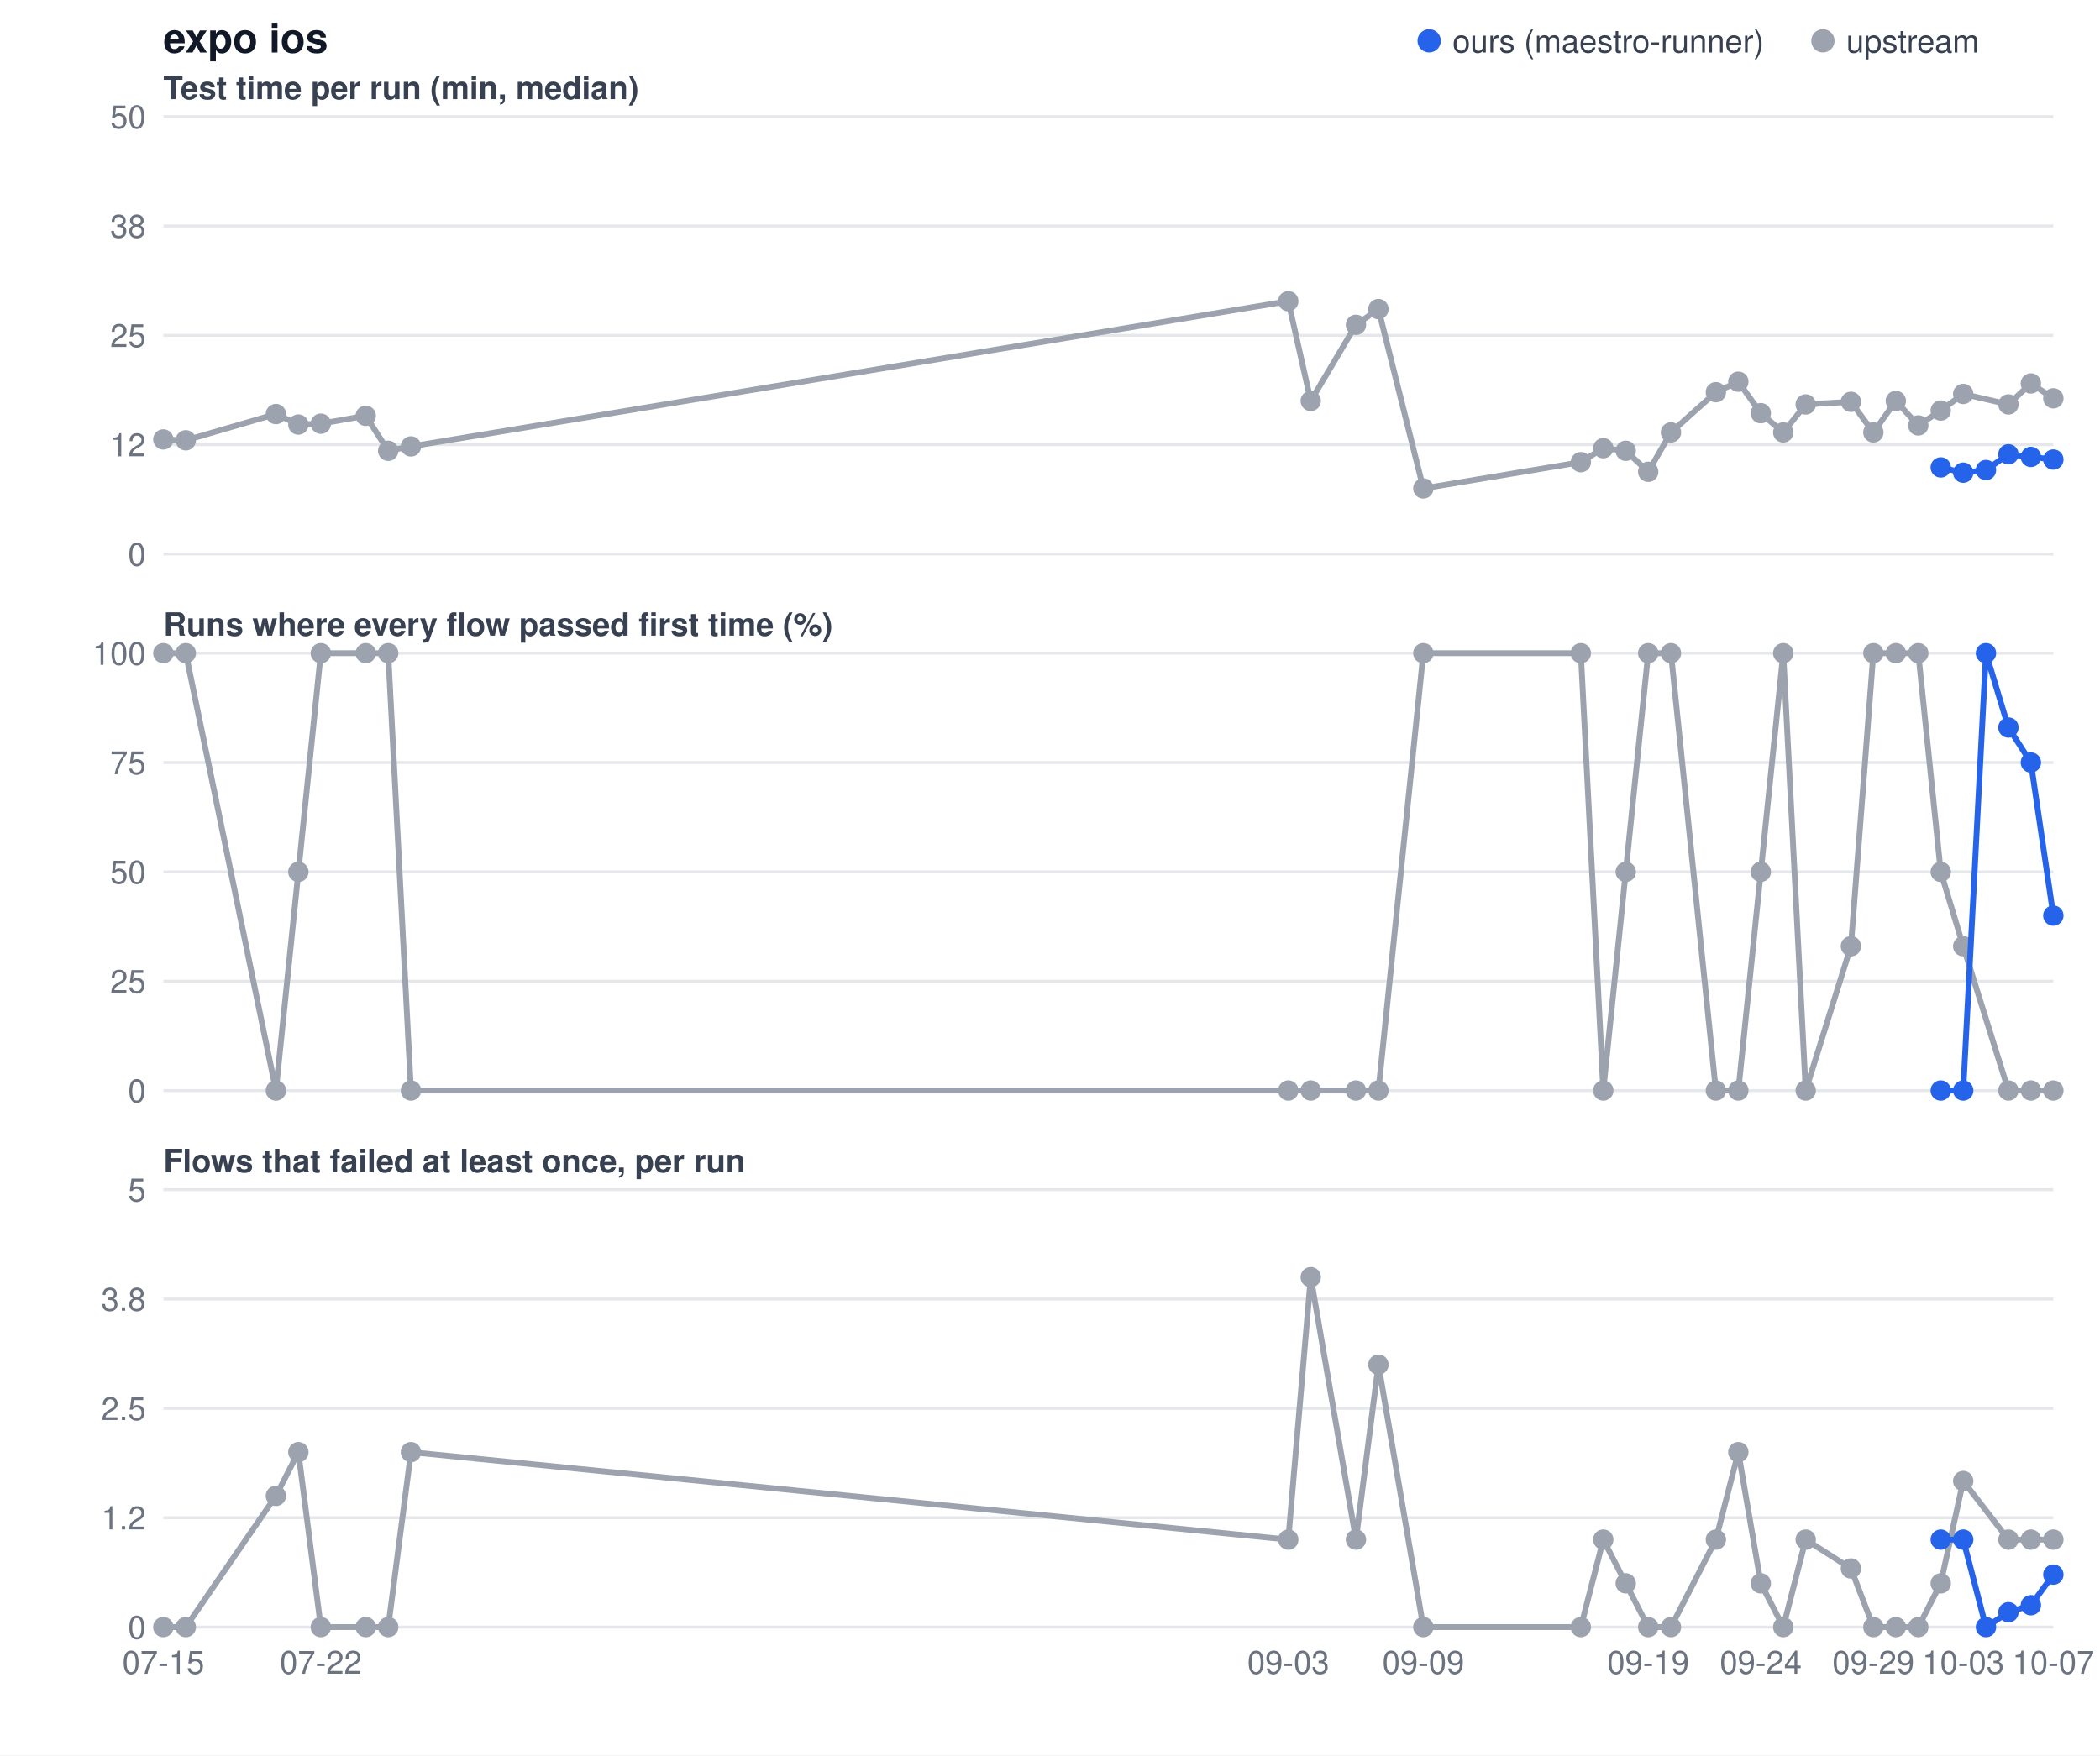
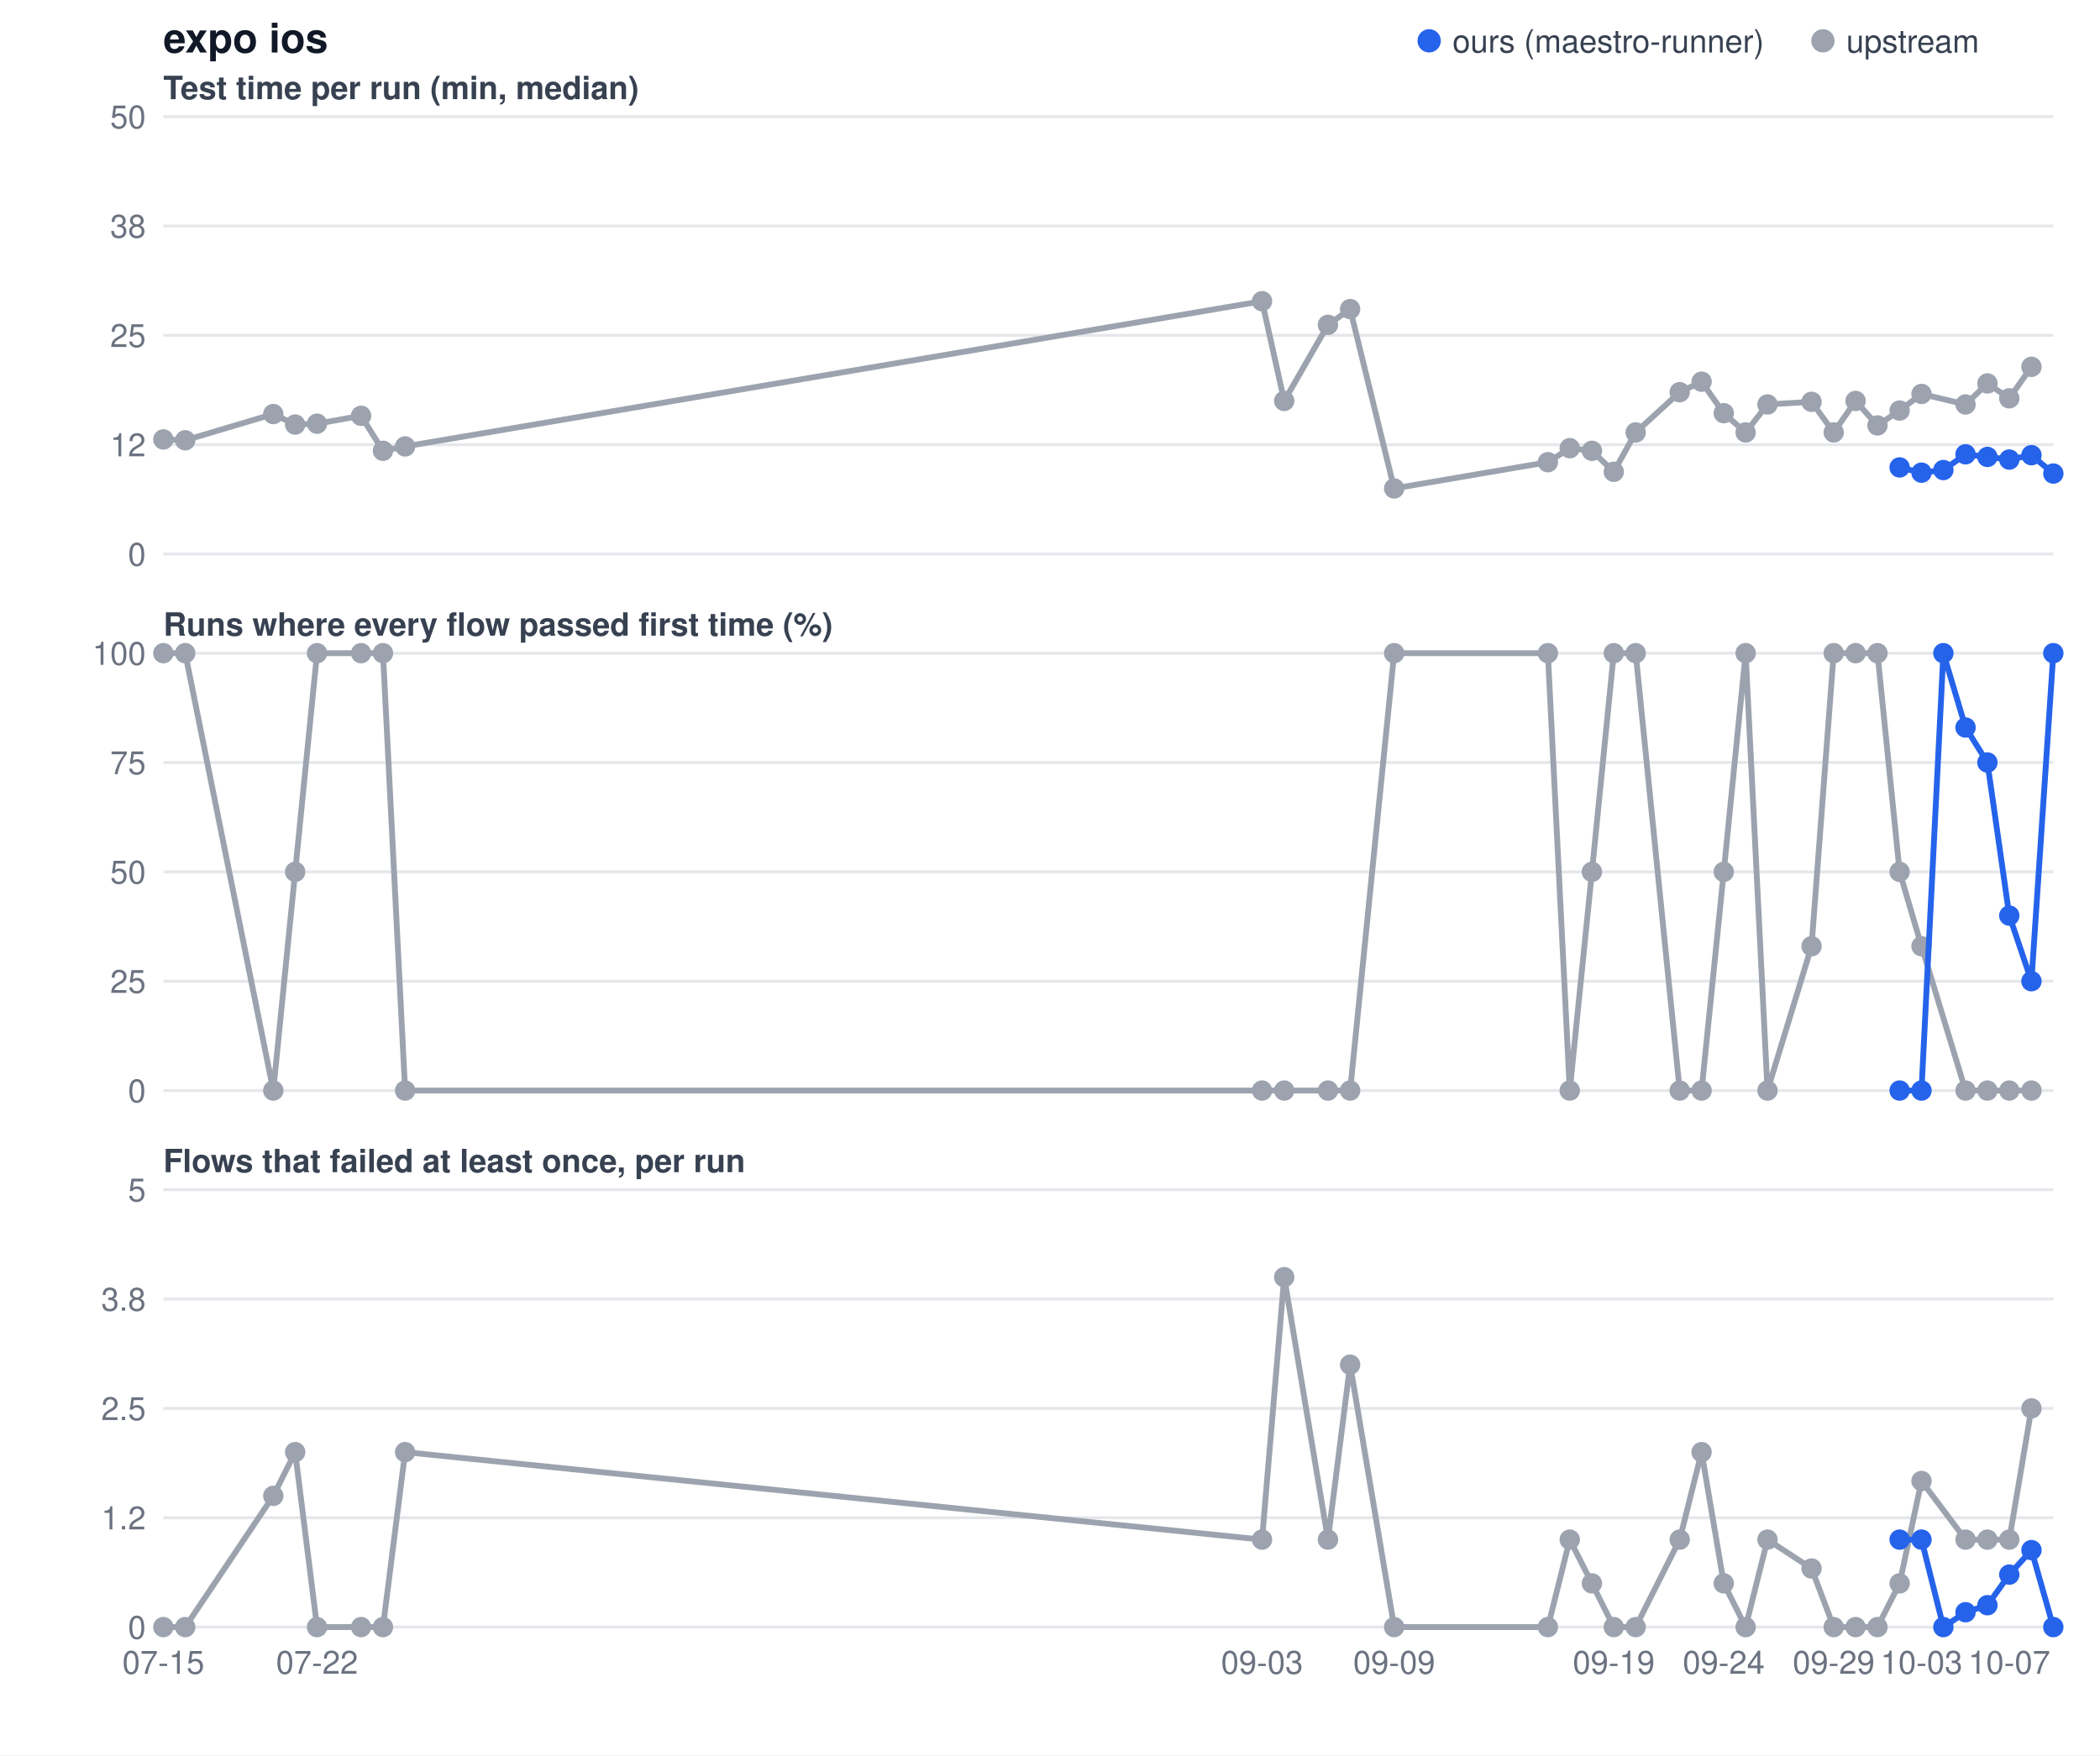
<svg xmlns="http://www.w3.org/2000/svg" width="720" height="602" font-family="-apple-system,Segoe UI,Helvetica,Arial,sans-serif" font-size="11">
  <rect width="100%" height="100%" fill="#ffffff" />
  <text x="56" y="18" font-size="14" font-weight="600" fill="#111827">expo ios</text>
  <circle cx="490" cy="14" r="4" fill="#2563eb" />
  <text x="498" y="18" fill="#374151">ours (maestro-runner)</text>
  <circle cx="625" cy="14" r="4" fill="#9ca3af" />
  <text x="633" y="18" fill="#374151">upstream</text>
  <text x="56" y="34" fill="#374151" font-weight="600">Test time per run (min, median)</text>
  <line x1="56" x2="704" y1="190.0" y2="190.0" stroke="#e5e7eb" />
  <text x="50" y="194.0" text-anchor="end" fill="#6b7280">0</text>
  <line x1="56" x2="704" y1="152.5" y2="152.5" stroke="#e5e7eb" />
  <text x="50" y="156.5" text-anchor="end" fill="#6b7280">12</text>
  <line x1="56" x2="704" y1="115.0" y2="115.0" stroke="#e5e7eb" />
  <text x="50" y="119.0" text-anchor="end" fill="#6b7280">25</text>
  <line x1="56" x2="704" y1="77.5" y2="77.5" stroke="#e5e7eb" />
  <text x="50" y="81.5" text-anchor="end" fill="#6b7280">38</text>
  <line x1="56" x2="704" y1="40.0" y2="40.0" stroke="#e5e7eb" />
  <text x="50" y="44.0" text-anchor="end" fill="#6b7280">50</text>
-   <polyline fill="none" stroke="#9ca3af" stroke-width="2" points="56.0,150.7 63.7,151.0 94.6,142.0 102.3,145.6 110.0,145.3 125.4,142.6 133.1,154.6 140.9,153.1 441.7,103.3 449.4,137.5 464.9,111.4 472.6,106.0 488.0,167.5 542.0,158.5 549.7,153.7 557.4,154.6 565.1,161.8 572.9,148.3 588.3,134.5 596.0,130.9 603.7,141.7 611.4,148.3 619.1,138.7 634.6,137.8 642.3,148.3 650.0,137.5 657.7,145.9 665.4,140.8 673.1,135.1 688.6,138.7 696.3,131.5 704.0,136.6" />
+   <polyline fill="none" stroke="#9ca3af" stroke-width="2" points="56.0,150.7 63.5,151.0 93.7,142.0 101.2,145.6 108.7,145.3 123.8,142.6 131.3,154.6 138.9,153.1 432.7,103.3 440.3,137.5 455.3,111.4 462.9,106.0 478.0,167.5 530.7,158.5 538.2,153.7 545.8,154.6 553.3,161.8 560.8,148.3 575.9,134.5 583.4,130.9 591.0,141.7 598.5,148.3 606.0,138.7 621.1,137.8 628.7,148.3 636.2,137.5 643.7,145.9 651.3,140.8 658.8,135.1 673.9,138.7 681.4,131.5 688.9,136.6 696.5,125.8" />
  <circle cx="56.0" cy="150.7" r="3.5" fill="#9ca3af" />
-   <circle cx="63.7" cy="151.0" r="3.5" fill="#9ca3af" />
-   <circle cx="94.6" cy="142.0" r="3.5" fill="#9ca3af" />
-   <circle cx="102.3" cy="145.6" r="3.5" fill="#9ca3af" />
-   <circle cx="110.0" cy="145.3" r="3.5" fill="#9ca3af" />
-   <circle cx="125.4" cy="142.6" r="3.5" fill="#9ca3af" />
-   <circle cx="133.1" cy="154.6" r="3.5" fill="#9ca3af" />
-   <circle cx="140.9" cy="153.1" r="3.5" fill="#9ca3af" />
-   <circle cx="441.7" cy="103.3" r="3.5" fill="#9ca3af" />
-   <circle cx="449.4" cy="137.5" r="3.5" fill="#9ca3af" />
-   <circle cx="464.9" cy="111.4" r="3.5" fill="#9ca3af" />
-   <circle cx="472.6" cy="106.0" r="3.5" fill="#9ca3af" />
-   <circle cx="488.0" cy="167.5" r="3.5" fill="#9ca3af" />
-   <circle cx="542.0" cy="158.5" r="3.5" fill="#9ca3af" />
-   <circle cx="549.7" cy="153.7" r="3.5" fill="#9ca3af" />
-   <circle cx="557.4" cy="154.6" r="3.5" fill="#9ca3af" />
-   <circle cx="565.1" cy="161.8" r="3.5" fill="#9ca3af" />
-   <circle cx="572.9" cy="148.3" r="3.5" fill="#9ca3af" />
-   <circle cx="588.3" cy="134.5" r="3.5" fill="#9ca3af" />
-   <circle cx="596.0" cy="130.9" r="3.5" fill="#9ca3af" />
-   <circle cx="603.7" cy="141.7" r="3.5" fill="#9ca3af" />
-   <circle cx="611.4" cy="148.3" r="3.5" fill="#9ca3af" />
-   <circle cx="619.1" cy="138.7" r="3.5" fill="#9ca3af" />
-   <circle cx="634.6" cy="137.8" r="3.5" fill="#9ca3af" />
-   <circle cx="642.3" cy="148.3" r="3.5" fill="#9ca3af" />
-   <circle cx="650.0" cy="137.5" r="3.5" fill="#9ca3af" />
-   <circle cx="657.7" cy="145.9" r="3.5" fill="#9ca3af" />
-   <circle cx="665.4" cy="140.8" r="3.5" fill="#9ca3af" />
-   <circle cx="673.1" cy="135.1" r="3.5" fill="#9ca3af" />
-   <circle cx="688.6" cy="138.7" r="3.5" fill="#9ca3af" />
-   <circle cx="696.3" cy="131.5" r="3.5" fill="#9ca3af" />
-   <circle cx="704.0" cy="136.6" r="3.5" fill="#9ca3af" />
-   <polyline fill="none" stroke="#2563eb" stroke-width="2" points="665.4,160.3 673.1,162.1 680.9,161.2 688.6,155.8 696.3,156.7 704.0,157.6" />
-   <circle cx="665.4" cy="160.3" r="3.5" fill="#2563eb" />
-   <circle cx="673.1" cy="162.1" r="3.5" fill="#2563eb" />
-   <circle cx="680.9" cy="161.2" r="3.5" fill="#2563eb" />
-   <circle cx="688.6" cy="155.8" r="3.5" fill="#2563eb" />
-   <circle cx="696.3" cy="156.7" r="3.5" fill="#2563eb" />
-   <circle cx="704.0" cy="157.6" r="3.5" fill="#2563eb" />
+   <circle cx="63.5" cy="151.0" r="3.5" fill="#9ca3af" />
+   <circle cx="93.7" cy="142.0" r="3.5" fill="#9ca3af" />
+   <circle cx="101.2" cy="145.6" r="3.5" fill="#9ca3af" />
+   <circle cx="108.7" cy="145.3" r="3.5" fill="#9ca3af" />
+   <circle cx="123.8" cy="142.6" r="3.5" fill="#9ca3af" />
+   <circle cx="131.3" cy="154.6" r="3.5" fill="#9ca3af" />
+   <circle cx="138.9" cy="153.1" r="3.5" fill="#9ca3af" />
+   <circle cx="432.7" cy="103.3" r="3.5" fill="#9ca3af" />
+   <circle cx="440.3" cy="137.5" r="3.5" fill="#9ca3af" />
+   <circle cx="455.3" cy="111.4" r="3.5" fill="#9ca3af" />
+   <circle cx="462.9" cy="106.0" r="3.5" fill="#9ca3af" />
+   <circle cx="478.0" cy="167.5" r="3.5" fill="#9ca3af" />
+   <circle cx="530.7" cy="158.5" r="3.5" fill="#9ca3af" />
+   <circle cx="538.2" cy="153.7" r="3.5" fill="#9ca3af" />
+   <circle cx="545.8" cy="154.6" r="3.5" fill="#9ca3af" />
+   <circle cx="553.3" cy="161.8" r="3.5" fill="#9ca3af" />
+   <circle cx="560.8" cy="148.3" r="3.5" fill="#9ca3af" />
+   <circle cx="575.9" cy="134.5" r="3.5" fill="#9ca3af" />
+   <circle cx="583.4" cy="130.9" r="3.5" fill="#9ca3af" />
+   <circle cx="591.0" cy="141.7" r="3.5" fill="#9ca3af" />
+   <circle cx="598.5" cy="148.3" r="3.5" fill="#9ca3af" />
+   <circle cx="606.0" cy="138.7" r="3.5" fill="#9ca3af" />
+   <circle cx="621.1" cy="137.8" r="3.5" fill="#9ca3af" />
+   <circle cx="628.7" cy="148.3" r="3.5" fill="#9ca3af" />
+   <circle cx="636.2" cy="137.5" r="3.5" fill="#9ca3af" />
+   <circle cx="643.7" cy="145.9" r="3.5" fill="#9ca3af" />
+   <circle cx="651.3" cy="140.8" r="3.5" fill="#9ca3af" />
+   <circle cx="658.8" cy="135.1" r="3.5" fill="#9ca3af" />
+   <circle cx="673.9" cy="138.7" r="3.5" fill="#9ca3af" />
+   <circle cx="681.4" cy="131.5" r="3.5" fill="#9ca3af" />
+   <circle cx="688.9" cy="136.6" r="3.5" fill="#9ca3af" />
+   <circle cx="696.5" cy="125.8" r="3.5" fill="#9ca3af" />
+   <polyline fill="none" stroke="#2563eb" stroke-width="2" points="651.3,160.3 658.8,162.1 666.3,161.2 673.9,155.8 681.4,156.7 688.9,157.6 696.5,156.1 704.0,162.4" />
+   <circle cx="651.3" cy="160.3" r="3.5" fill="#2563eb" />
+   <circle cx="658.8" cy="162.1" r="3.5" fill="#2563eb" />
+   <circle cx="666.3" cy="161.2" r="3.5" fill="#2563eb" />
+   <circle cx="673.9" cy="155.8" r="3.5" fill="#2563eb" />
+   <circle cx="681.4" cy="156.7" r="3.5" fill="#2563eb" />
+   <circle cx="688.9" cy="157.6" r="3.5" fill="#2563eb" />
+   <circle cx="696.5" cy="156.1" r="3.5" fill="#2563eb" />
+   <circle cx="704.0" cy="162.4" r="3.5" fill="#2563eb" />
  <text x="56" y="218" fill="#374151" font-weight="600">Runs where every flow passed first time (%)</text>
  <line x1="56" x2="704" y1="374.0" y2="374.0" stroke="#e5e7eb" />
  <text x="50" y="378.0" text-anchor="end" fill="#6b7280">0</text>
  <line x1="56" x2="704" y1="336.5" y2="336.5" stroke="#e5e7eb" />
  <text x="50" y="340.5" text-anchor="end" fill="#6b7280">25</text>
  <line x1="56" x2="704" y1="299.0" y2="299.0" stroke="#e5e7eb" />
  <text x="50" y="303.0" text-anchor="end" fill="#6b7280">50</text>
  <line x1="56" x2="704" y1="261.5" y2="261.5" stroke="#e5e7eb" />
  <text x="50" y="265.5" text-anchor="end" fill="#6b7280">75</text>
  <line x1="56" x2="704" y1="224.0" y2="224.0" stroke="#e5e7eb" />
  <text x="50" y="228.0" text-anchor="end" fill="#6b7280">100</text>
-   <polyline fill="none" stroke="#9ca3af" stroke-width="2" points="56.0,224.0 63.7,224.0 94.6,374.0 102.3,299.0 110.0,224.0 125.4,224.0 133.1,224.0 140.9,374.0 441.7,374.0 449.4,374.0 464.9,374.0 472.6,374.0 488.0,224.0 542.0,224.0 549.7,374.0 557.4,299.0 565.1,224.0 572.9,224.0 588.3,374.0 596.0,374.0 603.7,299.0 611.4,224.0 619.1,374.0 634.6,324.5 642.3,224.0 650.0,224.0 657.7,224.0 665.4,299.0 673.1,324.5 688.6,374.0 696.3,374.0 704.0,374.0" />
+   <polyline fill="none" stroke="#9ca3af" stroke-width="2" points="56.0,224.0 63.5,224.0 93.7,374.0 101.2,299.0 108.7,224.0 123.8,224.0 131.3,224.0 138.9,374.0 432.7,374.0 440.3,374.0 455.3,374.0 462.9,374.0 478.0,224.0 530.7,224.0 538.2,374.0 545.8,299.0 553.3,224.0 560.8,224.0 575.9,374.0 583.4,374.0 591.0,299.0 598.5,224.0 606.0,374.0 621.1,324.5 628.7,224.0 636.2,224.0 643.7,224.0 651.3,299.0 658.8,324.5 673.9,374.0 681.4,374.0 688.9,374.0 696.5,374.0" />
  <circle cx="56.0" cy="224.0" r="3.5" fill="#9ca3af" />
-   <circle cx="63.7" cy="224.0" r="3.5" fill="#9ca3af" />
-   <circle cx="94.6" cy="374.0" r="3.5" fill="#9ca3af" />
-   <circle cx="102.3" cy="299.0" r="3.5" fill="#9ca3af" />
-   <circle cx="110.0" cy="224.0" r="3.5" fill="#9ca3af" />
-   <circle cx="125.4" cy="224.0" r="3.5" fill="#9ca3af" />
-   <circle cx="133.1" cy="224.0" r="3.5" fill="#9ca3af" />
-   <circle cx="140.9" cy="374.0" r="3.5" fill="#9ca3af" />
-   <circle cx="441.7" cy="374.0" r="3.5" fill="#9ca3af" />
-   <circle cx="449.4" cy="374.0" r="3.5" fill="#9ca3af" />
-   <circle cx="464.9" cy="374.0" r="3.5" fill="#9ca3af" />
-   <circle cx="472.6" cy="374.0" r="3.5" fill="#9ca3af" />
-   <circle cx="488.0" cy="224.0" r="3.5" fill="#9ca3af" />
-   <circle cx="542.0" cy="224.0" r="3.5" fill="#9ca3af" />
-   <circle cx="549.7" cy="374.0" r="3.5" fill="#9ca3af" />
-   <circle cx="557.4" cy="299.0" r="3.5" fill="#9ca3af" />
-   <circle cx="565.1" cy="224.0" r="3.5" fill="#9ca3af" />
-   <circle cx="572.9" cy="224.0" r="3.5" fill="#9ca3af" />
-   <circle cx="588.3" cy="374.0" r="3.5" fill="#9ca3af" />
-   <circle cx="596.0" cy="374.0" r="3.5" fill="#9ca3af" />
-   <circle cx="603.7" cy="299.0" r="3.5" fill="#9ca3af" />
-   <circle cx="611.4" cy="224.0" r="3.5" fill="#9ca3af" />
-   <circle cx="619.1" cy="374.0" r="3.5" fill="#9ca3af" />
-   <circle cx="634.6" cy="324.5" r="3.5" fill="#9ca3af" />
-   <circle cx="642.3" cy="224.0" r="3.5" fill="#9ca3af" />
-   <circle cx="650.0" cy="224.0" r="3.5" fill="#9ca3af" />
-   <circle cx="657.7" cy="224.0" r="3.5" fill="#9ca3af" />
-   <circle cx="665.4" cy="299.0" r="3.5" fill="#9ca3af" />
-   <circle cx="673.1" cy="324.5" r="3.5" fill="#9ca3af" />
-   <circle cx="688.6" cy="374.0" r="3.5" fill="#9ca3af" />
-   <circle cx="696.3" cy="374.0" r="3.5" fill="#9ca3af" />
-   <circle cx="704.0" cy="374.0" r="3.5" fill="#9ca3af" />
-   <polyline fill="none" stroke="#2563eb" stroke-width="2" points="665.4,374.0 673.1,374.0 680.9,224.0 688.6,249.5 696.3,261.5 704.0,314.0" />
-   <circle cx="665.4" cy="374.0" r="3.5" fill="#2563eb" />
-   <circle cx="673.1" cy="374.0" r="3.5" fill="#2563eb" />
-   <circle cx="680.9" cy="224.0" r="3.5" fill="#2563eb" />
-   <circle cx="688.6" cy="249.5" r="3.5" fill="#2563eb" />
-   <circle cx="696.3" cy="261.5" r="3.5" fill="#2563eb" />
-   <circle cx="704.0" cy="314.0" r="3.5" fill="#2563eb" />
+   <circle cx="63.5" cy="224.0" r="3.5" fill="#9ca3af" />
+   <circle cx="93.7" cy="374.0" r="3.5" fill="#9ca3af" />
+   <circle cx="101.2" cy="299.0" r="3.5" fill="#9ca3af" />
+   <circle cx="108.7" cy="224.0" r="3.5" fill="#9ca3af" />
+   <circle cx="123.8" cy="224.0" r="3.5" fill="#9ca3af" />
+   <circle cx="131.3" cy="224.0" r="3.5" fill="#9ca3af" />
+   <circle cx="138.9" cy="374.0" r="3.5" fill="#9ca3af" />
+   <circle cx="432.7" cy="374.0" r="3.5" fill="#9ca3af" />
+   <circle cx="440.3" cy="374.0" r="3.5" fill="#9ca3af" />
+   <circle cx="455.3" cy="374.0" r="3.5" fill="#9ca3af" />
+   <circle cx="462.9" cy="374.0" r="3.5" fill="#9ca3af" />
+   <circle cx="478.0" cy="224.0" r="3.5" fill="#9ca3af" />
+   <circle cx="530.7" cy="224.0" r="3.5" fill="#9ca3af" />
+   <circle cx="538.2" cy="374.0" r="3.5" fill="#9ca3af" />
+   <circle cx="545.8" cy="299.0" r="3.5" fill="#9ca3af" />
+   <circle cx="553.3" cy="224.0" r="3.5" fill="#9ca3af" />
+   <circle cx="560.8" cy="224.0" r="3.5" fill="#9ca3af" />
+   <circle cx="575.9" cy="374.0" r="3.5" fill="#9ca3af" />
+   <circle cx="583.4" cy="374.0" r="3.5" fill="#9ca3af" />
+   <circle cx="591.0" cy="299.0" r="3.5" fill="#9ca3af" />
+   <circle cx="598.5" cy="224.0" r="3.5" fill="#9ca3af" />
+   <circle cx="606.0" cy="374.0" r="3.5" fill="#9ca3af" />
+   <circle cx="621.1" cy="324.5" r="3.5" fill="#9ca3af" />
+   <circle cx="628.7" cy="224.0" r="3.5" fill="#9ca3af" />
+   <circle cx="636.2" cy="224.0" r="3.5" fill="#9ca3af" />
+   <circle cx="643.7" cy="224.0" r="3.5" fill="#9ca3af" />
+   <circle cx="651.3" cy="299.0" r="3.5" fill="#9ca3af" />
+   <circle cx="658.8" cy="324.5" r="3.5" fill="#9ca3af" />
+   <circle cx="673.9" cy="374.0" r="3.5" fill="#9ca3af" />
+   <circle cx="681.4" cy="374.0" r="3.5" fill="#9ca3af" />
+   <circle cx="688.9" cy="374.0" r="3.5" fill="#9ca3af" />
+   <circle cx="696.5" cy="374.0" r="3.5" fill="#9ca3af" />
+   <polyline fill="none" stroke="#2563eb" stroke-width="2" points="651.3,374.0 658.8,374.0 666.3,224.0 673.9,249.5 681.4,261.5 688.9,314.0 696.5,336.5 704.0,224.0" />
+   <circle cx="651.3" cy="374.0" r="3.5" fill="#2563eb" />
+   <circle cx="658.8" cy="374.0" r="3.5" fill="#2563eb" />
+   <circle cx="666.3" cy="224.0" r="3.5" fill="#2563eb" />
+   <circle cx="673.9" cy="249.5" r="3.5" fill="#2563eb" />
+   <circle cx="681.4" cy="261.5" r="3.5" fill="#2563eb" />
+   <circle cx="688.9" cy="314.0" r="3.5" fill="#2563eb" />
+   <circle cx="696.5" cy="336.5" r="3.5" fill="#2563eb" />
+   <circle cx="704.0" cy="224.0" r="3.5" fill="#2563eb" />
  <text x="56" y="402" fill="#374151" font-weight="600">Flows that failed at least once, per run</text>
  <line x1="56" x2="704" y1="558.0" y2="558.0" stroke="#e5e7eb" />
  <text x="50" y="562.0" text-anchor="end" fill="#6b7280">0</text>
  <line x1="56" x2="704" y1="520.5" y2="520.5" stroke="#e5e7eb" />
  <text x="50" y="524.5" text-anchor="end" fill="#6b7280">1.2</text>
  <line x1="56" x2="704" y1="483.0" y2="483.0" stroke="#e5e7eb" />
  <text x="50" y="487.0" text-anchor="end" fill="#6b7280">2.5</text>
  <line x1="56" x2="704" y1="445.5" y2="445.5" stroke="#e5e7eb" />
  <text x="50" y="449.5" text-anchor="end" fill="#6b7280">3.8</text>
  <line x1="56" x2="704" y1="408.0" y2="408.0" stroke="#e5e7eb" />
  <text x="50" y="412.0" text-anchor="end" fill="#6b7280">5</text>
-   <polyline fill="none" stroke="#9ca3af" stroke-width="2" points="56.0,558.0 63.7,558.0 94.6,513.0 102.3,498.0 110.0,558.0 125.4,558.0 133.1,558.0 140.9,498.0 441.7,528.0 449.4,438.0 464.9,528.0 472.6,468.0 488.0,558.0 542.0,558.0 549.7,528.0 557.4,543.0 565.1,558.0 572.9,558.0 588.3,528.0 596.0,498.0 603.7,543.0 611.4,558.0 619.1,528.0 634.6,537.9 642.3,558.0 650.0,558.0 657.7,558.0 665.4,543.0 673.1,507.9 688.6,528.0 696.3,528.0 704.0,528.0" />
+   <polyline fill="none" stroke="#9ca3af" stroke-width="2" points="56.0,558.0 63.5,558.0 93.7,513.0 101.2,498.0 108.7,558.0 123.8,558.0 131.3,558.0 138.9,498.0 432.7,528.0 440.3,438.0 455.3,528.0 462.9,468.0 478.0,558.0 530.7,558.0 538.2,528.0 545.8,543.0 553.3,558.0 560.8,558.0 575.9,528.0 583.4,498.0 591.0,543.0 598.5,558.0 606.0,528.0 621.1,537.9 628.7,558.0 636.2,558.0 643.7,558.0 651.3,543.0 658.8,507.9 673.9,528.0 681.4,528.0 688.9,528.0 696.5,483.0" />
  <circle cx="56.0" cy="558.0" r="3.5" fill="#9ca3af" />
-   <circle cx="63.7" cy="558.0" r="3.5" fill="#9ca3af" />
-   <circle cx="94.6" cy="513.0" r="3.5" fill="#9ca3af" />
-   <circle cx="102.3" cy="498.0" r="3.5" fill="#9ca3af" />
-   <circle cx="110.0" cy="558.0" r="3.5" fill="#9ca3af" />
-   <circle cx="125.4" cy="558.0" r="3.5" fill="#9ca3af" />
-   <circle cx="133.1" cy="558.0" r="3.5" fill="#9ca3af" />
-   <circle cx="140.9" cy="498.0" r="3.5" fill="#9ca3af" />
-   <circle cx="441.7" cy="528.0" r="3.5" fill="#9ca3af" />
-   <circle cx="449.4" cy="438.0" r="3.5" fill="#9ca3af" />
-   <circle cx="464.9" cy="528.0" r="3.5" fill="#9ca3af" />
-   <circle cx="472.6" cy="468.0" r="3.5" fill="#9ca3af" />
-   <circle cx="488.0" cy="558.0" r="3.5" fill="#9ca3af" />
-   <circle cx="542.0" cy="558.0" r="3.5" fill="#9ca3af" />
-   <circle cx="549.7" cy="528.0" r="3.5" fill="#9ca3af" />
-   <circle cx="557.4" cy="543.0" r="3.5" fill="#9ca3af" />
-   <circle cx="565.1" cy="558.0" r="3.5" fill="#9ca3af" />
-   <circle cx="572.9" cy="558.0" r="3.5" fill="#9ca3af" />
-   <circle cx="588.3" cy="528.0" r="3.5" fill="#9ca3af" />
-   <circle cx="596.0" cy="498.0" r="3.5" fill="#9ca3af" />
-   <circle cx="603.7" cy="543.0" r="3.5" fill="#9ca3af" />
-   <circle cx="611.4" cy="558.0" r="3.5" fill="#9ca3af" />
-   <circle cx="619.1" cy="528.0" r="3.5" fill="#9ca3af" />
-   <circle cx="634.6" cy="537.9" r="3.5" fill="#9ca3af" />
-   <circle cx="642.3" cy="558.0" r="3.5" fill="#9ca3af" />
-   <circle cx="650.0" cy="558.0" r="3.5" fill="#9ca3af" />
-   <circle cx="657.7" cy="558.0" r="3.5" fill="#9ca3af" />
-   <circle cx="665.4" cy="543.0" r="3.5" fill="#9ca3af" />
-   <circle cx="673.1" cy="507.9" r="3.5" fill="#9ca3af" />
-   <circle cx="688.6" cy="528.0" r="3.5" fill="#9ca3af" />
-   <circle cx="696.3" cy="528.0" r="3.5" fill="#9ca3af" />
-   <circle cx="704.0" cy="528.0" r="3.5" fill="#9ca3af" />
-   <polyline fill="none" stroke="#2563eb" stroke-width="2" points="665.4,528.0 673.1,528.0 680.9,558.0 688.6,552.9 696.3,550.5 704.0,540.0" />
-   <circle cx="665.4" cy="528.0" r="3.5" fill="#2563eb" />
-   <circle cx="673.1" cy="528.0" r="3.5" fill="#2563eb" />
-   <circle cx="680.9" cy="558.0" r="3.5" fill="#2563eb" />
-   <circle cx="688.6" cy="552.9" r="3.5" fill="#2563eb" />
-   <circle cx="696.3" cy="550.5" r="3.5" fill="#2563eb" />
-   <circle cx="704.0" cy="540.0" r="3.5" fill="#2563eb" />
+   <circle cx="63.5" cy="558.0" r="3.5" fill="#9ca3af" />
+   <circle cx="93.7" cy="513.0" r="3.5" fill="#9ca3af" />
+   <circle cx="101.2" cy="498.0" r="3.5" fill="#9ca3af" />
+   <circle cx="108.7" cy="558.0" r="3.5" fill="#9ca3af" />
+   <circle cx="123.8" cy="558.0" r="3.5" fill="#9ca3af" />
+   <circle cx="131.3" cy="558.0" r="3.5" fill="#9ca3af" />
+   <circle cx="138.9" cy="498.0" r="3.5" fill="#9ca3af" />
+   <circle cx="432.7" cy="528.0" r="3.5" fill="#9ca3af" />
+   <circle cx="440.3" cy="438.0" r="3.5" fill="#9ca3af" />
+   <circle cx="455.3" cy="528.0" r="3.5" fill="#9ca3af" />
+   <circle cx="462.9" cy="468.0" r="3.5" fill="#9ca3af" />
+   <circle cx="478.0" cy="558.0" r="3.5" fill="#9ca3af" />
+   <circle cx="530.7" cy="558.0" r="3.5" fill="#9ca3af" />
+   <circle cx="538.2" cy="528.0" r="3.5" fill="#9ca3af" />
+   <circle cx="545.8" cy="543.0" r="3.5" fill="#9ca3af" />
+   <circle cx="553.3" cy="558.0" r="3.5" fill="#9ca3af" />
+   <circle cx="560.8" cy="558.0" r="3.5" fill="#9ca3af" />
+   <circle cx="575.9" cy="528.0" r="3.5" fill="#9ca3af" />
+   <circle cx="583.4" cy="498.0" r="3.5" fill="#9ca3af" />
+   <circle cx="591.0" cy="543.0" r="3.5" fill="#9ca3af" />
+   <circle cx="598.5" cy="558.0" r="3.5" fill="#9ca3af" />
+   <circle cx="606.0" cy="528.0" r="3.5" fill="#9ca3af" />
+   <circle cx="621.1" cy="537.9" r="3.5" fill="#9ca3af" />
+   <circle cx="628.7" cy="558.0" r="3.5" fill="#9ca3af" />
+   <circle cx="636.2" cy="558.0" r="3.5" fill="#9ca3af" />
+   <circle cx="643.7" cy="558.0" r="3.5" fill="#9ca3af" />
+   <circle cx="651.3" cy="543.0" r="3.5" fill="#9ca3af" />
+   <circle cx="658.8" cy="507.9" r="3.5" fill="#9ca3af" />
+   <circle cx="673.9" cy="528.0" r="3.5" fill="#9ca3af" />
+   <circle cx="681.4" cy="528.0" r="3.5" fill="#9ca3af" />
+   <circle cx="688.9" cy="528.0" r="3.5" fill="#9ca3af" />
+   <circle cx="696.5" cy="483.0" r="3.5" fill="#9ca3af" />
+   <polyline fill="none" stroke="#2563eb" stroke-width="2" points="651.3,528.0 658.8,528.0 666.3,558.0 673.9,552.9 681.4,550.5 688.9,540.0 696.5,531.6 704.0,558.0" />
+   <circle cx="651.3" cy="528.0" r="3.5" fill="#2563eb" />
+   <circle cx="658.8" cy="528.0" r="3.5" fill="#2563eb" />
+   <circle cx="666.3" cy="558.0" r="3.5" fill="#2563eb" />
+   <circle cx="673.9" cy="552.9" r="3.5" fill="#2563eb" />
+   <circle cx="681.4" cy="550.5" r="3.5" fill="#2563eb" />
+   <circle cx="688.9" cy="540.0" r="3.5" fill="#2563eb" />
+   <circle cx="696.5" cy="531.6" r="3.5" fill="#2563eb" />
+   <circle cx="704.0" cy="558.0" r="3.5" fill="#2563eb" />
  <text x="56.0" y="574" text-anchor="middle" fill="#6b7280">07-15</text>
-   <text x="110.0" y="574" text-anchor="middle" fill="#6b7280">07-22</text>
-   <text x="441.7" y="574" text-anchor="middle" fill="#6b7280">09-03</text>
-   <text x="488.0" y="574" text-anchor="middle" fill="#6b7280">09-09</text>
-   <text x="565.1" y="574" text-anchor="middle" fill="#6b7280">09-19</text>
-   <text x="603.7" y="574" text-anchor="middle" fill="#6b7280">09-24</text>
-   <text x="642.3" y="574" text-anchor="middle" fill="#6b7280">09-29</text>
-   <text x="673.1" y="574" text-anchor="middle" fill="#6b7280">10-03</text>
-   <text x="704.0" y="574" text-anchor="middle" fill="#6b7280">10-07</text>
+   <text x="108.7" y="574" text-anchor="middle" fill="#6b7280">07-22</text>
+   <text x="432.7" y="574" text-anchor="middle" fill="#6b7280">09-03</text>
+   <text x="478.0" y="574" text-anchor="middle" fill="#6b7280">09-09</text>
+   <text x="553.3" y="574" text-anchor="middle" fill="#6b7280">09-19</text>
+   <text x="591.0" y="574" text-anchor="middle" fill="#6b7280">09-24</text>
+   <text x="628.7" y="574" text-anchor="middle" fill="#6b7280">09-29</text>
+   <text x="658.8" y="574" text-anchor="middle" fill="#6b7280">10-03</text>
+   <text x="688.9" y="574" text-anchor="middle" fill="#6b7280">10-07</text>
</svg>
